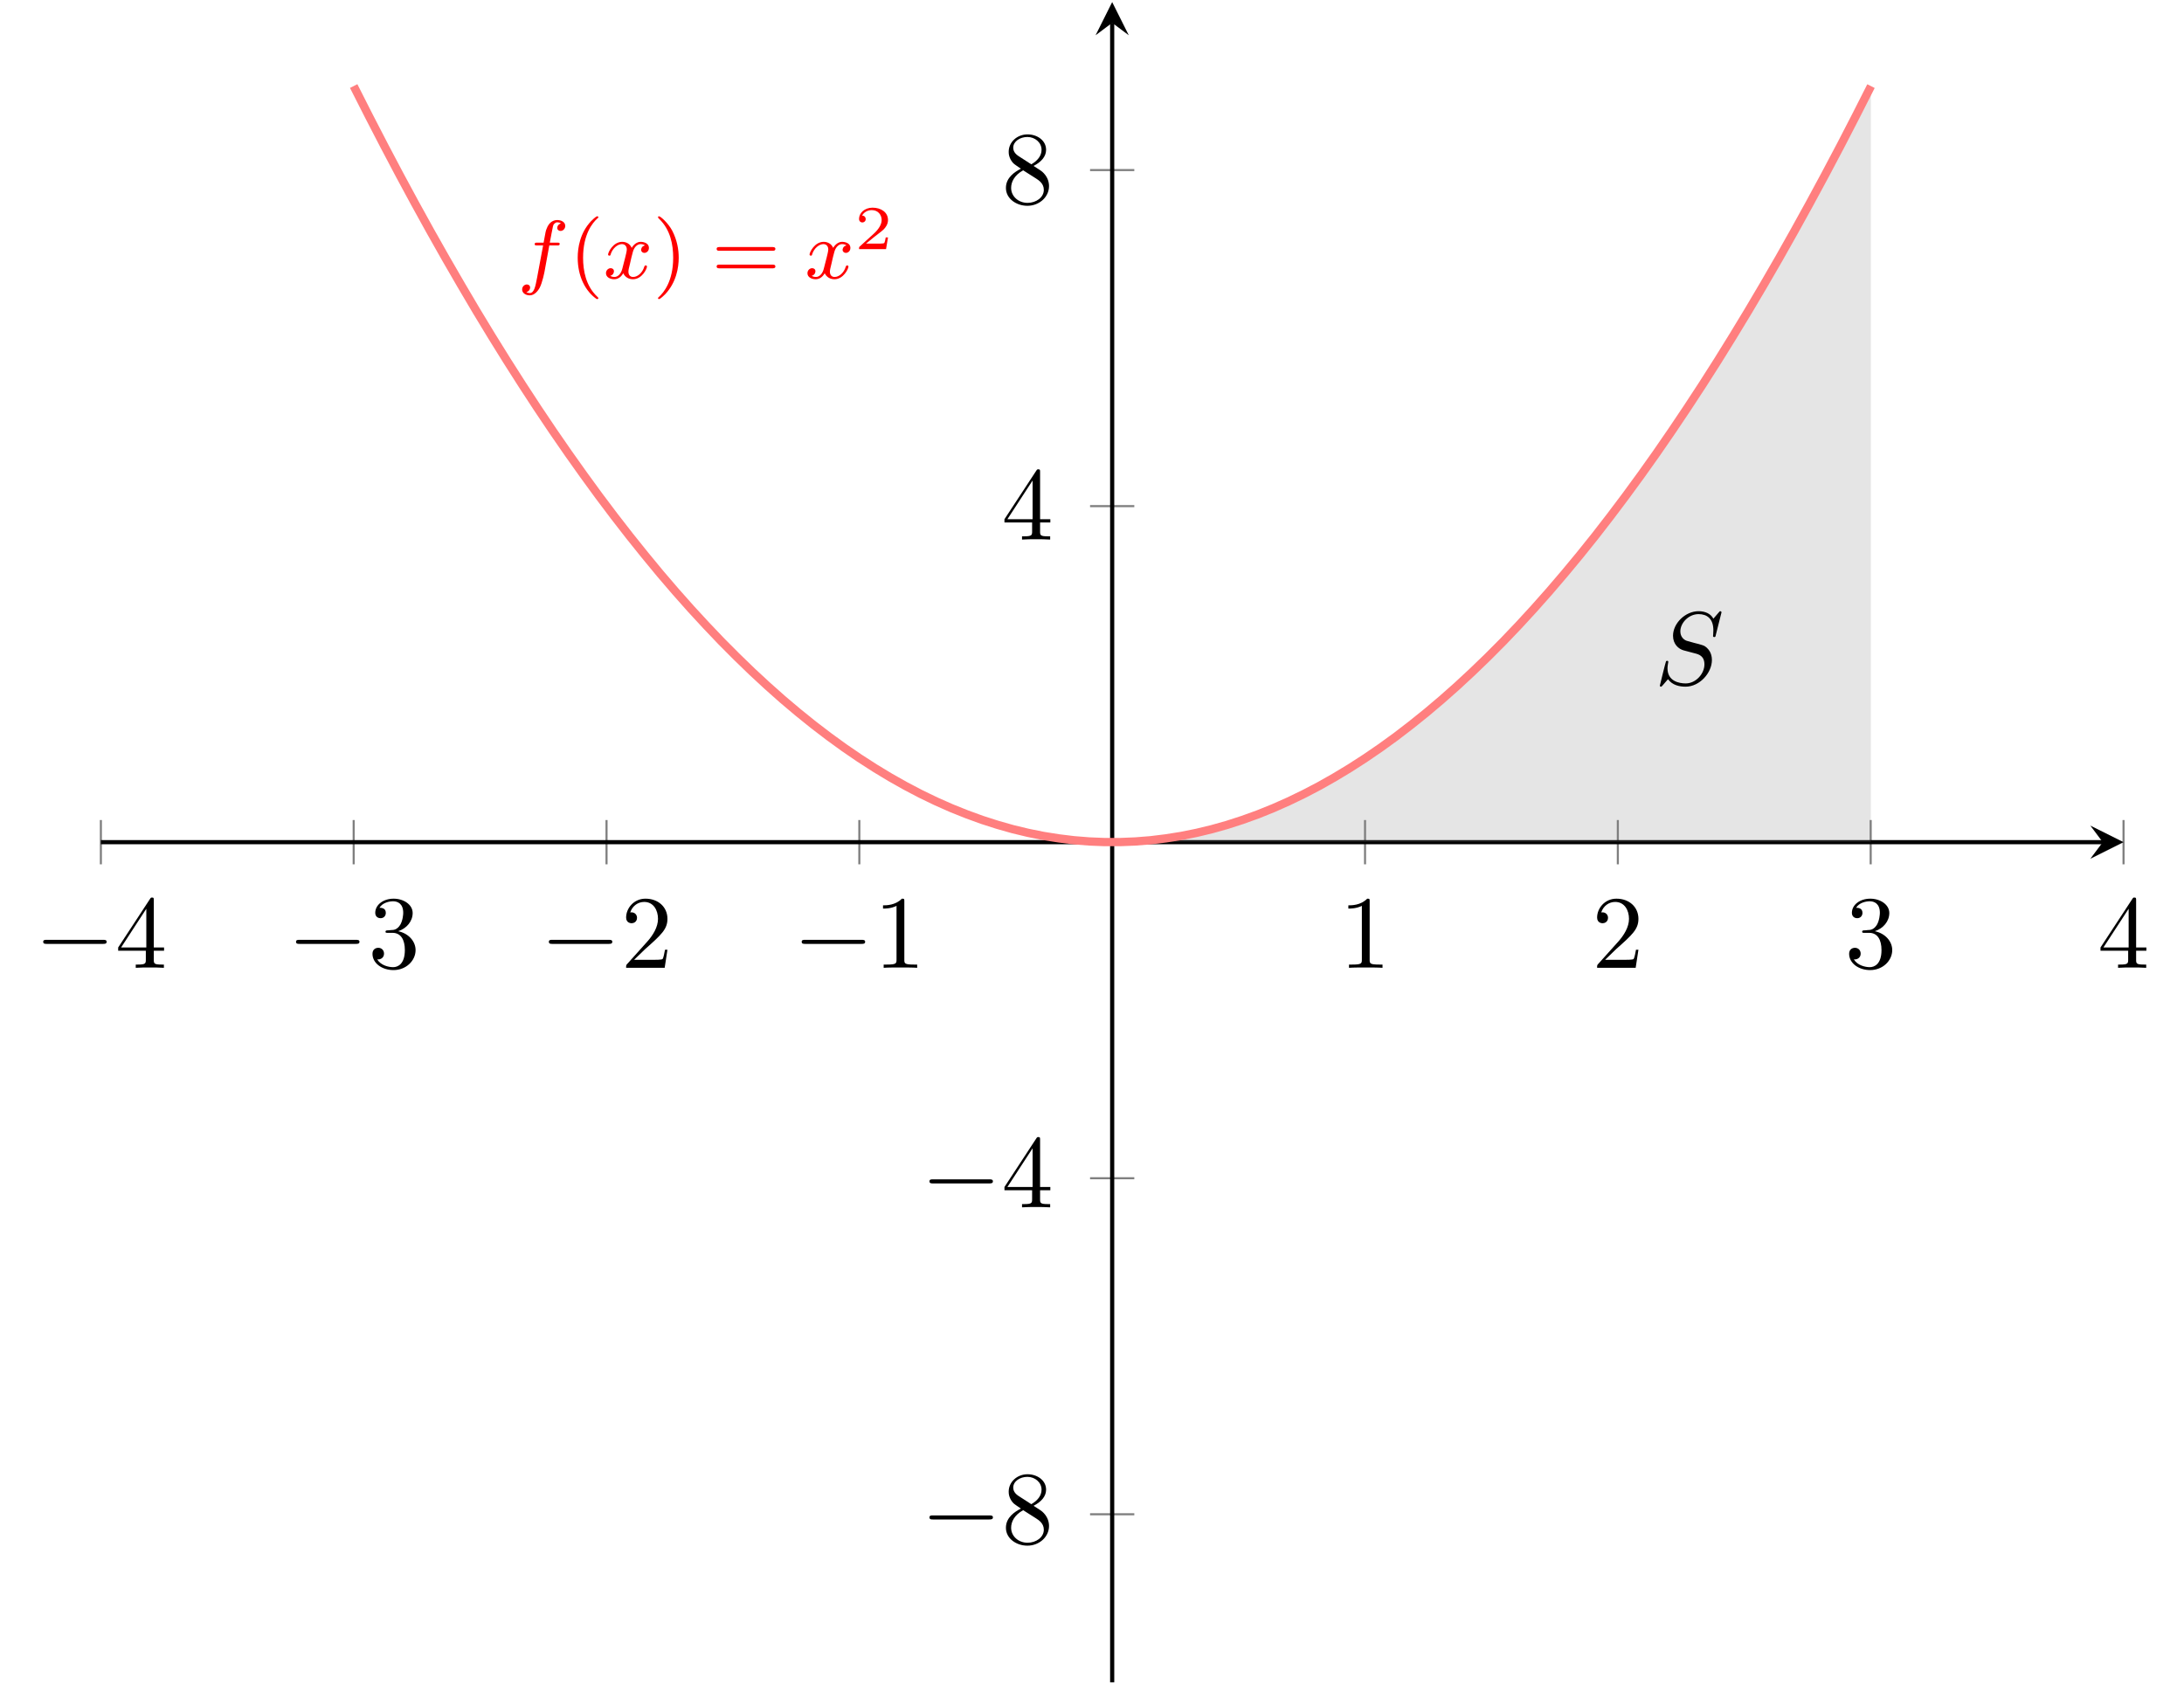
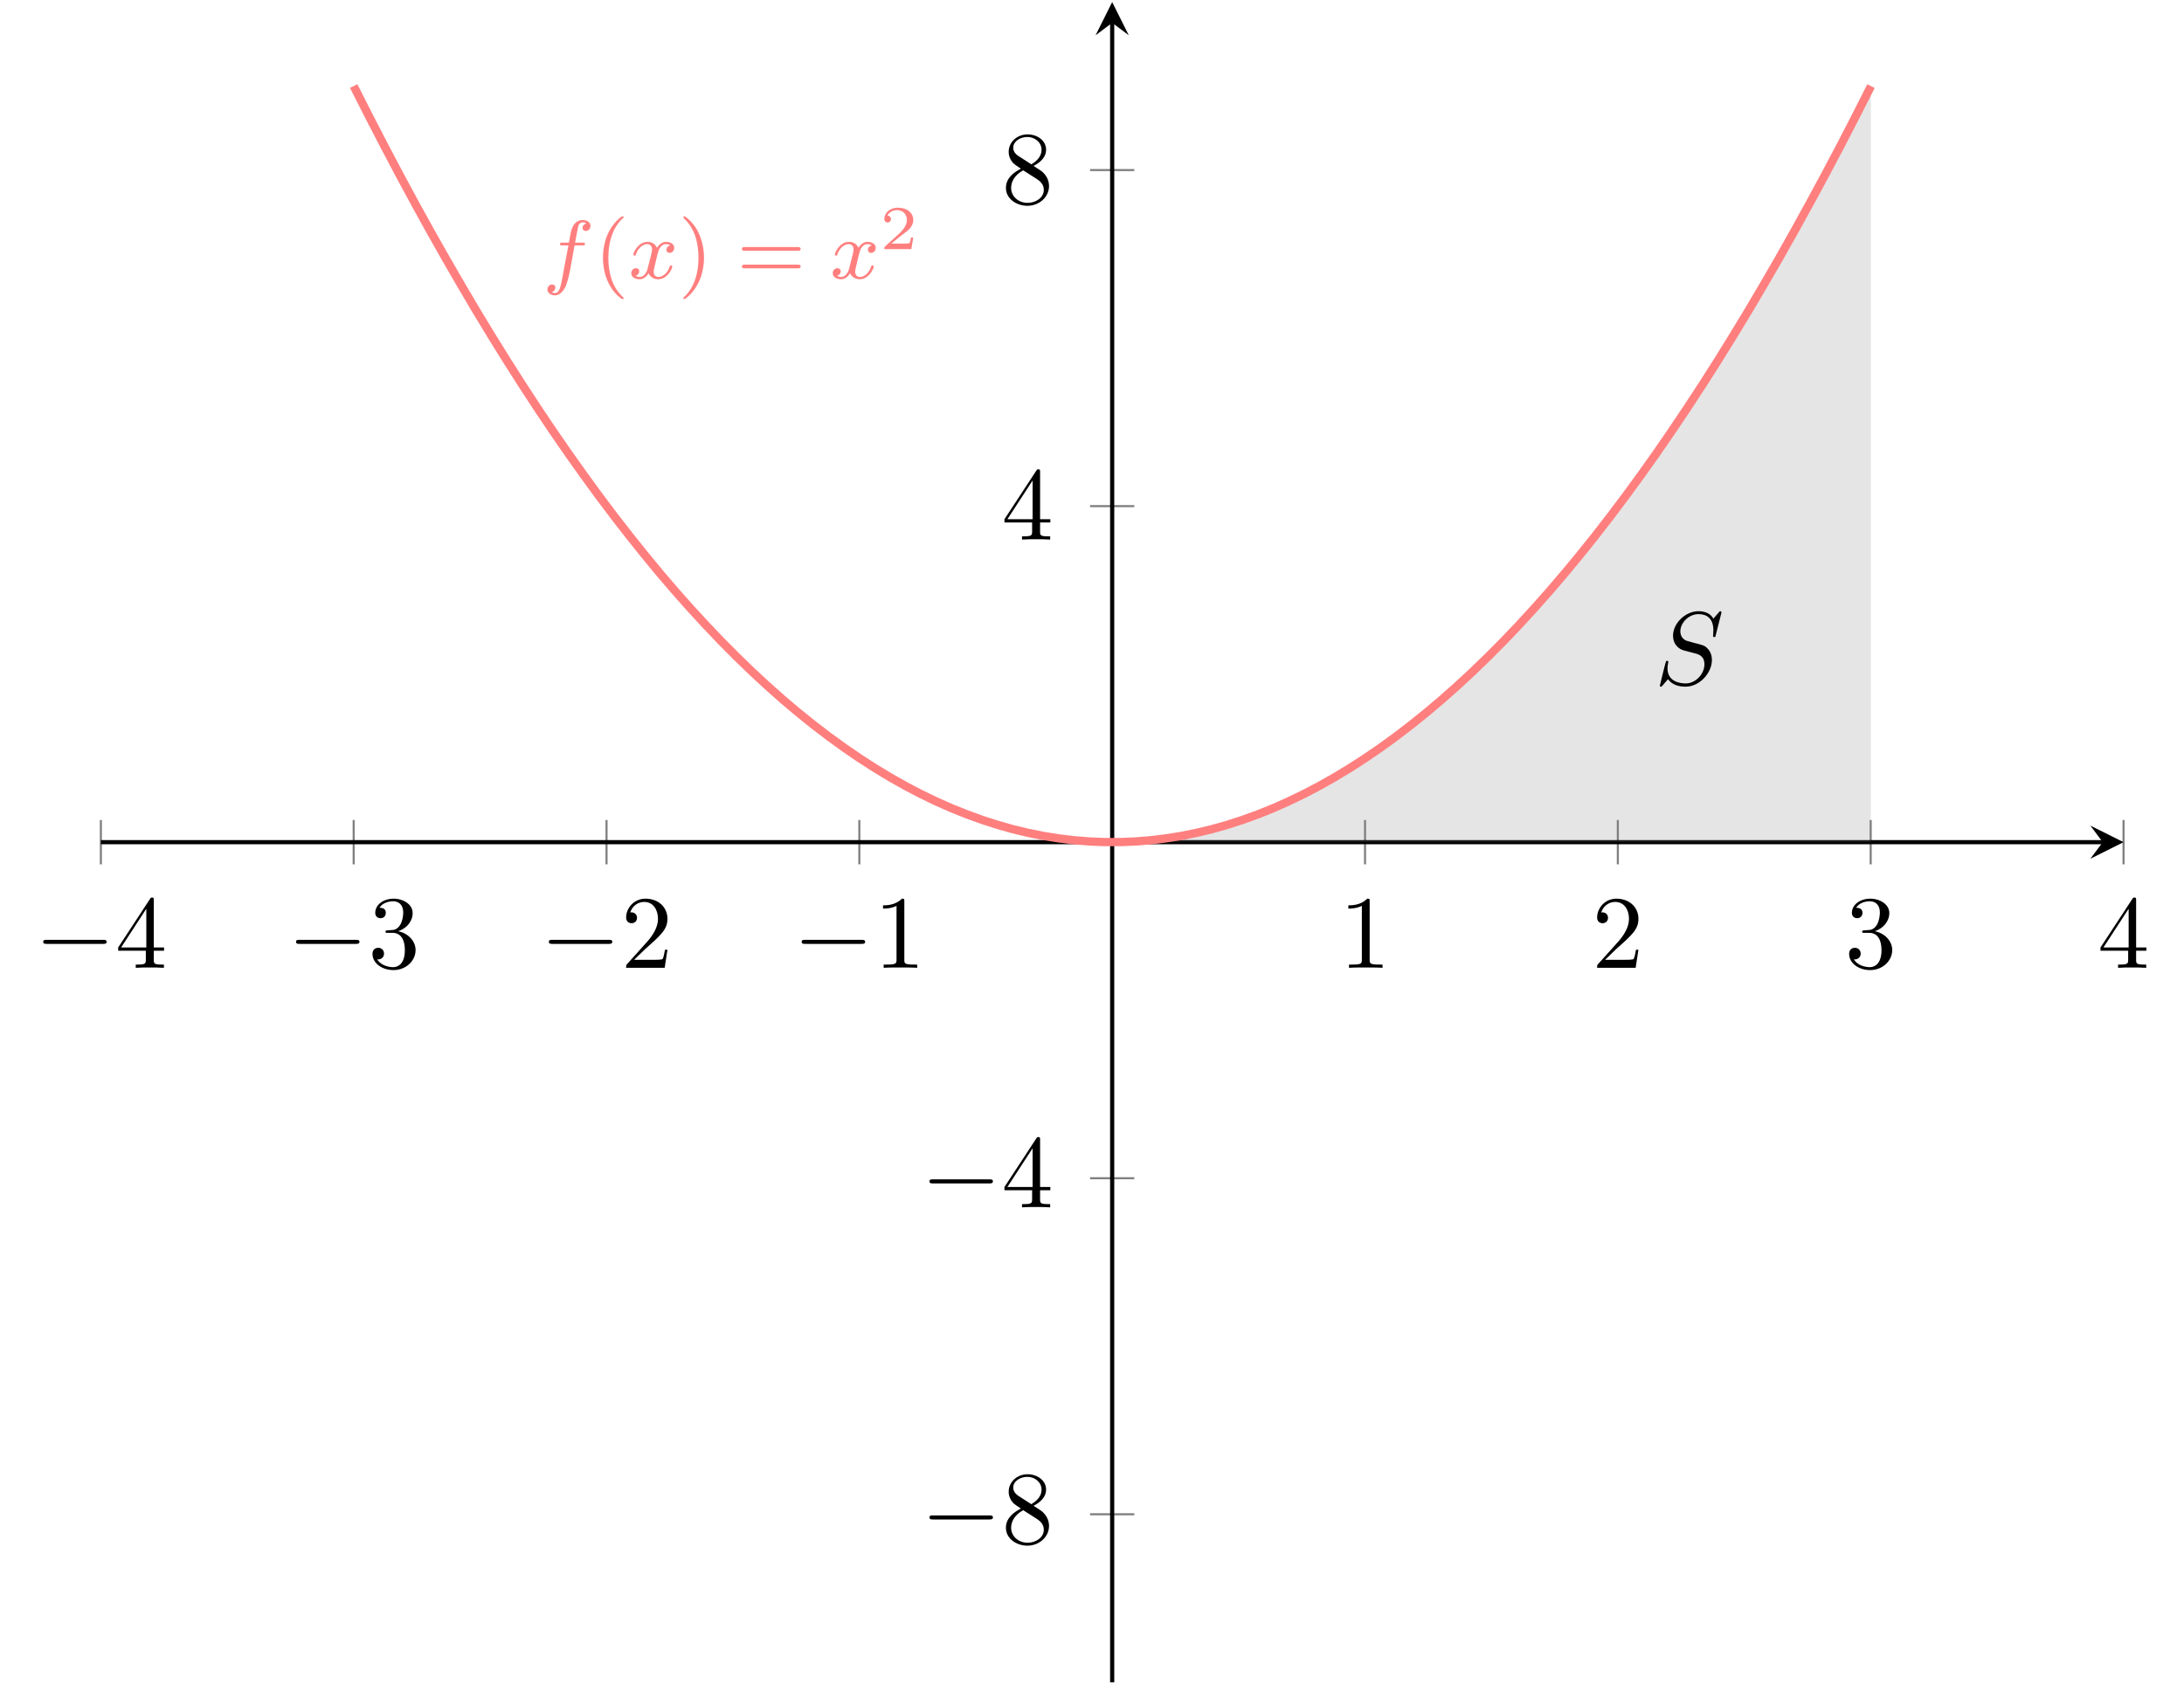
<svg xmlns="http://www.w3.org/2000/svg" xmlns:xlink="http://www.w3.org/1999/xlink" width="209.763pt" height="161.793pt" viewBox="0 0 209.763 161.793" version="1.2" id="svg194">
  <defs id="defs67">
    <g id="g59">
      <symbol overflow="visible" id="glyph0-0">
        <path style="stroke:none;" d="" id="path2" />
      </symbol>
      <symbol overflow="visible" id="glyph0-1">
        <path style="stroke:none;" d="M 6.562 -2.297 C 6.734 -2.297 6.922 -2.297 6.922 -2.5 C 6.922 -2.688 6.734 -2.688 6.562 -2.688 L 1.172 -2.688 C 1 -2.688 0.828 -2.688 0.828 -2.5 C 0.828 -2.297 1 -2.297 1.172 -2.297 Z M 6.562 -2.297 " id="path5" />
      </symbol>
      <symbol overflow="visible" id="glyph1-0">
        <path style="stroke:none;" d="" id="path8" />
      </symbol>
      <symbol overflow="visible" id="glyph1-1">
        <path style="stroke:none;" d="M 2.938 -1.641 L 2.938 -0.781 C 2.938 -0.422 2.906 -0.312 2.172 -0.312 L 1.969 -0.312 L 1.969 0 C 2.375 -0.031 2.891 -0.031 3.312 -0.031 C 3.734 -0.031 4.25 -0.031 4.672 0 L 4.672 -0.312 L 4.453 -0.312 C 3.719 -0.312 3.703 -0.422 3.703 -0.781 L 3.703 -1.641 L 4.688 -1.641 L 4.688 -1.953 L 3.703 -1.953 L 3.703 -6.484 C 3.703 -6.688 3.703 -6.75 3.531 -6.75 C 3.453 -6.75 3.422 -6.75 3.344 -6.625 L 0.281 -1.953 L 0.281 -1.641 Z M 2.984 -1.953 L 0.562 -1.953 L 2.984 -5.672 Z M 2.984 -1.953 " id="path11" />
      </symbol>
      <symbol overflow="visible" id="glyph1-2">
        <path style="stroke:none;" d="M 2.891 -3.516 C 3.703 -3.781 4.281 -4.469 4.281 -5.266 C 4.281 -6.078 3.406 -6.641 2.453 -6.641 C 1.453 -6.641 0.688 -6.047 0.688 -5.281 C 0.688 -4.953 0.906 -4.766 1.203 -4.766 C 1.5 -4.766 1.703 -4.984 1.703 -5.281 C 1.703 -5.766 1.234 -5.766 1.094 -5.766 C 1.391 -6.266 2.047 -6.391 2.406 -6.391 C 2.828 -6.391 3.375 -6.172 3.375 -5.281 C 3.375 -5.156 3.344 -4.578 3.094 -4.141 C 2.797 -3.656 2.453 -3.625 2.203 -3.625 C 2.125 -3.609 1.891 -3.594 1.812 -3.594 C 1.734 -3.578 1.672 -3.562 1.672 -3.469 C 1.672 -3.359 1.734 -3.359 1.906 -3.359 L 2.344 -3.359 C 3.156 -3.359 3.531 -2.688 3.531 -1.703 C 3.531 -0.344 2.844 -0.062 2.406 -0.062 C 1.969 -0.062 1.219 -0.234 0.875 -0.812 C 1.219 -0.766 1.531 -0.984 1.531 -1.359 C 1.531 -1.719 1.266 -1.922 0.984 -1.922 C 0.734 -1.922 0.422 -1.781 0.422 -1.344 C 0.422 -0.438 1.344 0.219 2.438 0.219 C 3.656 0.219 4.562 -0.688 4.562 -1.703 C 4.562 -2.516 3.922 -3.297 2.891 -3.516 Z M 2.891 -3.516 " id="path14" />
      </symbol>
      <symbol overflow="visible" id="glyph1-3">
        <path style="stroke:none;" d="M 1.266 -0.766 L 2.328 -1.797 C 3.875 -3.172 4.469 -3.703 4.469 -4.703 C 4.469 -5.844 3.578 -6.641 2.359 -6.641 C 1.234 -6.641 0.5 -5.719 0.5 -4.828 C 0.5 -4.281 1 -4.281 1.031 -4.281 C 1.203 -4.281 1.547 -4.391 1.547 -4.812 C 1.547 -5.062 1.359 -5.328 1.016 -5.328 C 0.938 -5.328 0.922 -5.328 0.891 -5.312 C 1.109 -5.969 1.656 -6.328 2.234 -6.328 C 3.141 -6.328 3.562 -5.516 3.562 -4.703 C 3.562 -3.906 3.078 -3.125 2.516 -2.5 L 0.609 -0.375 C 0.5 -0.266 0.5 -0.234 0.5 0 L 4.203 0 L 4.469 -1.734 L 4.234 -1.734 C 4.172 -1.438 4.109 -1 4 -0.844 C 3.938 -0.766 3.281 -0.766 3.062 -0.766 Z M 1.266 -0.766 " id="path17" />
      </symbol>
      <symbol overflow="visible" id="glyph1-4">
        <path style="stroke:none;" d="M 2.938 -6.375 C 2.938 -6.625 2.938 -6.641 2.703 -6.641 C 2.078 -6 1.203 -6 0.891 -6 L 0.891 -5.688 C 1.094 -5.688 1.672 -5.688 2.188 -5.953 L 2.188 -0.781 C 2.188 -0.422 2.156 -0.312 1.266 -0.312 L 0.953 -0.312 L 0.953 0 C 1.297 -0.031 2.156 -0.031 2.562 -0.031 C 2.953 -0.031 3.828 -0.031 4.172 0 L 4.172 -0.312 L 3.859 -0.312 C 2.953 -0.312 2.938 -0.422 2.938 -0.781 Z M 2.938 -6.375 " id="path20" />
      </symbol>
      <symbol overflow="visible" id="glyph1-5">
        <path style="stroke:none;" d="M 1.625 -4.562 C 1.172 -4.859 1.125 -5.188 1.125 -5.359 C 1.125 -5.969 1.781 -6.391 2.484 -6.391 C 3.203 -6.391 3.844 -5.875 3.844 -5.156 C 3.844 -4.578 3.453 -4.109 2.859 -3.766 Z M 3.078 -3.609 C 3.797 -3.984 4.281 -4.5 4.281 -5.156 C 4.281 -6.078 3.406 -6.641 2.5 -6.641 C 1.5 -6.641 0.688 -5.906 0.688 -4.969 C 0.688 -4.797 0.703 -4.344 1.125 -3.875 C 1.234 -3.766 1.609 -3.516 1.859 -3.344 C 1.281 -3.047 0.422 -2.5 0.422 -1.5 C 0.422 -0.453 1.438 0.219 2.484 0.219 C 3.609 0.219 4.562 -0.609 4.562 -1.672 C 4.562 -2.031 4.453 -2.484 4.062 -2.906 C 3.875 -3.109 3.719 -3.203 3.078 -3.609 Z M 2.078 -3.188 L 3.312 -2.406 C 3.594 -2.219 4.062 -1.922 4.062 -1.312 C 4.062 -0.578 3.312 -0.062 2.5 -0.062 C 1.641 -0.062 0.922 -0.672 0.922 -1.5 C 0.922 -2.078 1.234 -2.719 2.078 -3.188 Z M 2.078 -3.188 " id="path23" />
      </symbol>
      <symbol overflow="visible" id="glyph2-0">
        <path style="stroke:none;" d="" id="path26" />
      </symbol>
      <symbol overflow="visible" id="glyph2-1">
        <path style="stroke:none;" d="M 3.047 -3.172 L 3.797 -3.172 C 3.953 -3.172 4.047 -3.172 4.047 -3.328 C 4.047 -3.438 3.938 -3.438 3.812 -3.438 L 3.094 -3.438 C 3.234 -4.156 3.312 -4.609 3.391 -4.969 C 3.422 -5.094 3.438 -5.188 3.562 -5.281 C 3.672 -5.375 3.734 -5.391 3.812 -5.391 C 3.938 -5.391 4.062 -5.359 4.172 -5.297 C 4.125 -5.281 4.078 -5.266 4.047 -5.234 C 3.906 -5.156 3.812 -5.016 3.812 -4.859 C 3.812 -4.672 3.953 -4.562 4.125 -4.562 C 4.359 -4.562 4.578 -4.766 4.578 -5.047 C 4.578 -5.422 4.188 -5.609 3.812 -5.609 C 3.531 -5.609 3.031 -5.484 2.781 -4.75 C 2.703 -4.562 2.703 -4.547 2.5 -3.438 L 1.891 -3.438 C 1.734 -3.438 1.641 -3.438 1.641 -3.281 C 1.641 -3.172 1.75 -3.172 1.875 -3.172 L 2.453 -3.172 L 1.875 -0.078 C 1.719 0.719 1.609 1.406 1.172 1.406 C 1.156 1.406 0.984 1.406 0.844 1.312 C 1.203 1.219 1.203 0.891 1.203 0.875 C 1.203 0.688 1.062 0.578 0.891 0.578 C 0.672 0.578 0.438 0.766 0.438 1.062 C 0.438 1.406 0.781 1.625 1.172 1.625 C 1.672 1.625 2 1.109 2.109 0.922 C 2.391 0.391 2.578 -0.609 2.594 -0.688 Z M 3.047 -3.172 " id="path29" />
      </symbol>
      <symbol overflow="visible" id="glyph2-2">
        <path style="stroke:none;" d="M 4 -3.172 C 3.641 -3.094 3.625 -2.781 3.625 -2.75 C 3.625 -2.578 3.766 -2.453 3.938 -2.453 C 4.109 -2.453 4.375 -2.594 4.375 -2.938 C 4.375 -3.391 3.875 -3.516 3.578 -3.516 C 3.219 -3.516 2.906 -3.25 2.719 -2.938 C 2.547 -3.359 2.141 -3.516 1.812 -3.516 C 0.938 -3.516 0.453 -2.516 0.453 -2.297 C 0.453 -2.219 0.516 -2.188 0.578 -2.188 C 0.672 -2.188 0.688 -2.234 0.703 -2.328 C 0.891 -2.906 1.375 -3.297 1.781 -3.297 C 2.094 -3.297 2.25 -3.062 2.25 -2.781 C 2.25 -2.625 2.156 -2.25 2.094 -2 C 2.031 -1.766 1.859 -1.062 1.812 -0.906 C 1.703 -0.484 1.422 -0.141 1.062 -0.141 C 1.031 -0.141 0.828 -0.141 0.656 -0.25 C 1.016 -0.344 1.016 -0.672 1.016 -0.688 C 1.016 -0.875 0.875 -0.984 0.703 -0.984 C 0.484 -0.984 0.25 -0.797 0.25 -0.5 C 0.25 -0.125 0.641 0.078 1.047 0.078 C 1.469 0.078 1.766 -0.234 1.906 -0.5 C 2.094 -0.109 2.453 0.078 2.844 0.078 C 3.703 0.078 4.188 -0.922 4.188 -1.141 C 4.188 -1.219 4.125 -1.25 4.062 -1.25 C 3.969 -1.25 3.953 -1.188 3.922 -1.109 C 3.766 -0.578 3.312 -0.141 2.859 -0.141 C 2.594 -0.141 2.406 -0.312 2.406 -0.656 C 2.406 -0.812 2.453 -1 2.562 -1.438 C 2.609 -1.688 2.781 -2.375 2.828 -2.531 C 2.938 -2.953 3.219 -3.297 3.578 -3.297 C 3.625 -3.297 3.828 -3.297 4 -3.172 Z M 4 -3.172 " id="path32" />
      </symbol>
      <symbol overflow="visible" id="glyph3-0">
        <path style="stroke:none;" d="" id="path35" />
      </symbol>
      <symbol overflow="visible" id="glyph3-1">
        <path style="stroke:none;" d="M 2.656 1.984 C 2.719 1.984 2.812 1.984 2.812 1.891 C 2.812 1.859 2.812 1.859 2.703 1.75 C 1.609 0.719 1.344 -0.75 1.344 -1.984 C 1.344 -4.281 2.281 -5.359 2.688 -5.734 C 2.812 -5.828 2.812 -5.844 2.812 -5.875 C 2.812 -5.922 2.781 -5.969 2.703 -5.969 C 2.578 -5.969 2.172 -5.562 2.109 -5.5 C 1.047 -4.375 0.828 -2.953 0.828 -1.984 C 0.828 -0.203 1.562 1.234 2.656 1.984 Z M 2.656 1.984 " id="path38" />
      </symbol>
      <symbol overflow="visible" id="glyph3-2">
        <path style="stroke:none;" d="M 2.469 -1.984 C 2.469 -2.75 2.328 -3.656 1.844 -4.594 C 1.453 -5.328 0.719 -5.969 0.578 -5.969 C 0.5 -5.969 0.484 -5.922 0.484 -5.875 C 0.484 -5.844 0.484 -5.828 0.578 -5.734 C 1.688 -4.672 1.938 -3.219 1.938 -1.984 C 1.938 0.297 1 1.375 0.594 1.75 C 0.484 1.844 0.484 1.859 0.484 1.891 C 0.484 1.938 0.5 1.984 0.578 1.984 C 0.703 1.984 1.109 1.578 1.172 1.516 C 2.234 0.391 2.469 -1.031 2.469 -1.984 Z M 2.469 -1.984 " id="path41" />
      </symbol>
      <symbol overflow="visible" id="glyph3-3">
        <path style="stroke:none;" d="M 5.828 -2.656 C 5.938 -2.656 6.109 -2.656 6.109 -2.844 C 6.109 -3.016 5.906 -3.016 5.797 -3.016 L 0.781 -3.016 C 0.656 -3.016 0.469 -3.016 0.469 -2.844 C 0.469 -2.656 0.625 -2.656 0.75 -2.656 Z M 5.797 -0.969 C 5.906 -0.969 6.109 -0.969 6.109 -1.141 C 6.109 -1.328 5.938 -1.328 5.828 -1.328 L 0.75 -1.328 C 0.625 -1.328 0.469 -1.328 0.469 -1.141 C 0.469 -0.969 0.656 -0.969 0.781 -0.969 Z M 5.797 -0.969 " id="path44" />
      </symbol>
      <symbol overflow="visible" id="glyph4-0">
        <path style="stroke:none;" d="" id="path47" />
      </symbol>
      <symbol overflow="visible" id="glyph4-1">
        <path style="stroke:none;" d="M 3.219 -1.125 L 3 -1.125 C 2.984 -1.031 2.922 -0.641 2.844 -0.578 C 2.797 -0.531 2.312 -0.531 2.219 -0.531 L 1.109 -0.531 L 1.875 -1.156 C 2.078 -1.328 2.609 -1.703 2.797 -1.891 C 2.969 -2.062 3.219 -2.375 3.219 -2.797 C 3.219 -3.547 2.547 -3.984 1.734 -3.984 C 0.969 -3.984 0.438 -3.469 0.438 -2.906 C 0.438 -2.609 0.688 -2.562 0.75 -2.562 C 0.906 -2.562 1.078 -2.672 1.078 -2.891 C 1.078 -3.016 1 -3.219 0.734 -3.219 C 0.875 -3.516 1.234 -3.75 1.656 -3.75 C 2.281 -3.75 2.609 -3.281 2.609 -2.797 C 2.609 -2.375 2.328 -1.938 1.922 -1.547 L 0.5 -0.25 C 0.438 -0.188 0.438 -0.188 0.438 0 L 3.031 0 Z M 3.219 -1.125 " id="path50" />
      </symbol>
      <symbol overflow="visible" id="glyph5-0">
        <path style="stroke:none;" d="" id="path53" />
      </symbol>
      <symbol overflow="visible" id="glyph5-1">
        <path style="stroke:none;" d="M 6.438 -6.922 C 6.438 -6.953 6.406 -7.031 6.312 -7.031 C 6.266 -7.031 6.266 -7.016 6.141 -6.875 L 5.656 -6.312 C 5.406 -6.781 4.891 -7.031 4.234 -7.031 C 2.969 -7.031 1.781 -5.875 1.781 -4.672 C 1.781 -3.875 2.297 -3.406 2.812 -3.266 L 3.875 -2.984 C 4.25 -2.891 4.797 -2.734 4.797 -1.922 C 4.797 -1.031 3.984 -0.094 3 -0.094 C 2.359 -0.094 1.25 -0.312 1.25 -1.547 C 1.25 -1.781 1.312 -2.031 1.312 -2.078 C 1.328 -2.125 1.328 -2.141 1.328 -2.156 C 1.328 -2.25 1.266 -2.266 1.219 -2.266 C 1.172 -2.266 1.141 -2.25 1.109 -2.219 C 1.078 -2.188 0.516 0.094 0.516 0.125 C 0.516 0.172 0.562 0.219 0.625 0.219 C 0.672 0.219 0.688 0.203 0.812 0.062 L 1.297 -0.5 C 1.719 0.078 2.406 0.219 2.984 0.219 C 4.344 0.219 5.516 -1.109 5.516 -2.344 C 5.516 -3.031 5.172 -3.375 5.031 -3.516 C 4.797 -3.734 4.641 -3.781 3.766 -4 C 3.531 -4.062 3.188 -4.172 3.094 -4.188 C 2.828 -4.281 2.484 -4.562 2.484 -5.094 C 2.484 -5.906 3.281 -6.75 4.234 -6.75 C 5.047 -6.75 5.656 -6.312 5.656 -5.203 C 5.656 -4.891 5.625 -4.703 5.625 -4.641 C 5.625 -4.641 5.625 -4.547 5.734 -4.547 C 5.844 -4.547 5.859 -4.578 5.891 -4.75 Z M 6.438 -6.922 " id="path56" />
      </symbol>
    </g>
    <clipPath id="clip1">
      <path d="M 106 1 L 108 1 L 108 161.793 L 106 161.793 Z M 106 1 " id="path61" />
    </clipPath>
    <clipPath id="clip2">
      <path d="M 22 0.199 L 191 0.199 L 191 93 L 22 93 Z M 22 0.199 " id="path64" />
    </clipPath>
  </defs>
  <g id="surface1">
    <path style="fill:none;stroke:#7f7f7f;stroke-width:0.199;stroke-linecap:butt;stroke-linejoin:miter;stroke-miterlimit:10;stroke-opacity:1" d="m 0.002,78.571 v 4.254 m 24.281,-4.254 v 4.254 m 24.285,-4.254 v 4.254 m 24.281,-4.254 v 4.254 m 48.57,-4.254 v 4.254 m 24.281,-4.254 v 4.254 m 24.285,-4.254 v 4.254 m 24.285,-4.254 v 4.254" transform="matrix(1,0,0,-1,9.686,161.594)" id="path69" />
    <path style="fill:none;stroke:#7f7f7f;stroke-width:0.199;stroke-linecap:butt;stroke-linejoin:miter;stroke-miterlimit:10;stroke-opacity:1" d="m 95.009,16.141 h 4.25 m -4.25,32.277 h 4.25 m -4.25,64.559 h 4.25 m -4.25,32.281 h 4.25" transform="matrix(1,0,0,-1,9.686,161.594)" id="path71" />
    <path style="fill:none;stroke:#000000;stroke-width:0.399;stroke-linecap:butt;stroke-linejoin:miter;stroke-miterlimit:10;stroke-opacity:1" d="M 0.002,80.699 H 192.275" transform="matrix(1,0,0,-1,9.686,161.594)" id="path73" />
    <path style="fill:#000000;fill-opacity:1;fill-rule:nonzero;stroke:none" d="m 203.957,80.895 -3.191,-1.594 1.195,1.594 -1.195,1.594" id="path75" />
    <g clip-path="url(#clip1)" clip-rule="nonzero" id="g79">
      <path style="fill:none;stroke:#000000;stroke-width:0.399;stroke-linecap:butt;stroke-linejoin:miter;stroke-miterlimit:10;stroke-opacity:1" d="M 97.134,2.5e-4 V 159.403" transform="matrix(1,0,0,-1,9.686,161.594)" id="path77" />
    </g>
    <path style="fill:#000000;fill-opacity:1;fill-rule:nonzero;stroke:none" d="m 106.82,0.199 -1.594,3.188 1.594,-1.195 1.594,1.195" id="path81" />
    <path style="fill:#7f7f7f;fill-opacity:0.2;fill-rule:nonzero;stroke:none" d="m 106.82,80.887 h 0.734 l 1.473,-0.059 1.473,-0.117 1.469,-0.18 1.473,-0.234 L 114.914,80 l 1.473,-0.355 1.469,-0.414 1.473,-0.477 1.473,-0.531 1.473,-0.594 1.469,-0.652 1.473,-0.711 1.473,-0.77 1.473,-0.832 1.469,-0.887 1.473,-0.949 1.473,-1.008 1.473,-1.066 1.469,-1.129 1.473,-1.184 1.473,-1.246 1.473,-1.305 1.469,-1.363 1.473,-1.422 1.473,-1.48 1.473,-1.543 1.473,-1.602 1.469,-1.656 1.473,-1.723 1.473,-1.777 1.473,-1.836 1.469,-1.898 1.473,-1.957 1.473,-2.016 1.473,-2.074 1.469,-2.133 1.473,-2.195 1.473,-2.25 1.473,-2.312 1.469,-2.371 1.473,-2.43 1.473,-2.492 1.473,-2.547 1.469,-2.609 1.473,-2.668 1.473,-2.727 1.473,-2.785 1.469,-2.844 1.477,-2.914 v 72.629 h -72.852 z m 0,0" id="path83" />
    <g style="fill:#000000;fill-opacity:1" id="g87">
      <use xlink:href="#glyph0-1" x="3.321" y="92.963" id="use85" />
    </g>
    <g style="fill:#000000;fill-opacity:1" id="g91">
      <use xlink:href="#glyph1-1" x="11.069" y="92.963" id="use89" />
    </g>
    <g style="fill:#000000;fill-opacity:1" id="g95">
      <use xlink:href="#glyph0-1" x="27.604" y="92.963" id="use93" />
    </g>
    <g style="fill:#000000;fill-opacity:1" id="g99">
      <use xlink:href="#glyph1-2" x="35.353" y="92.963" id="use97" />
    </g>
    <g style="fill:#000000;fill-opacity:1" id="g103">
      <use xlink:href="#glyph0-1" x="51.887" y="92.963" id="use101" />
    </g>
    <g style="fill:#000000;fill-opacity:1" id="g107">
      <use xlink:href="#glyph1-3" x="59.636" y="92.963" id="use105" />
    </g>
    <g style="fill:#000000;fill-opacity:1" id="g111">
      <use xlink:href="#glyph0-1" x="76.171" y="92.963" id="use109" />
    </g>
    <g style="fill:#000000;fill-opacity:1" id="g115">
      <use xlink:href="#glyph1-4" x="83.919" y="92.963" id="use113" />
    </g>
    <g style="fill:#000000;fill-opacity:1" id="g119">
      <use xlink:href="#glyph1-4" x="128.612" y="92.963" id="use117" />
    </g>
    <g style="fill:#000000;fill-opacity:1" id="g123">
      <use xlink:href="#glyph1-3" x="152.895" y="92.963" id="use121" />
    </g>
    <g style="fill:#000000;fill-opacity:1" id="g127">
      <use xlink:href="#glyph1-2" x="177.178" y="92.963" id="use125" />
    </g>
    <g style="fill:#000000;fill-opacity:1" id="g131">
      <use xlink:href="#glyph1-1" x="201.462" y="92.963" id="use129" />
    </g>
    <g style="fill:#000000;fill-opacity:1" id="g135">
      <use xlink:href="#glyph0-1" x="88.443" y="148.25" id="use133" />
    </g>
    <g style="fill:#000000;fill-opacity:1" id="g139">
      <use xlink:href="#glyph1-5" x="96.192" y="148.25" id="use137" />
    </g>
    <g style="fill:#000000;fill-opacity:1" id="g143">
      <use xlink:href="#glyph0-1" x="88.443" y="115.971" id="use141" />
    </g>
    <g style="fill:#000000;fill-opacity:1" id="g147">
      <use xlink:href="#glyph1-1" x="96.192" y="115.971" id="use145" />
    </g>
    <g style="fill:#000000;fill-opacity:1" id="g151">
      <use xlink:href="#glyph1-1" x="96.192" y="51.828" id="use149" />
    </g>
    <g style="fill:#000000;fill-opacity:1" id="g155">
      <use xlink:href="#glyph1-5" x="96.192" y="19.549" id="use153" />
    </g>
    <g clip-path="url(#clip2)" clip-rule="nonzero" id="g159">
      <path style="fill:none;stroke:#ff7f7f;stroke-width:0.797;stroke-linecap:butt;stroke-linejoin:miter;stroke-miterlimit:10;stroke-opacity:1" d="m 24.283,153.328 1.473,-2.906 1.473,-2.848 1.469,-2.785 1.473,-2.727 1.473,-2.668 1.473,-2.609 1.473,-2.547 1.469,-2.492 1.473,-2.43 1.473,-2.371 1.473,-2.312 1.469,-2.25 1.473,-2.195 1.473,-2.133 1.473,-2.074 1.469,-2.016 1.473,-1.957 1.473,-1.898 1.473,-1.836 1.469,-1.781 1.473,-1.719 1.473,-1.66 1.473,-1.598 1.469,-1.543 1.473,-1.48 1.473,-1.426 1.473,-1.363 1.469,-1.305 1.473,-1.242 1.473,-1.188 1.473,-1.125 1.469,-1.066 1.473,-1.008 1.473,-0.949 1.473,-0.891 1.469,-0.828 1.473,-0.773 1.473,-0.711 1.473,-0.652 1.473,-0.59 1.469,-0.535 1.473,-0.473 1.473,-0.418 1.473,-0.355 1.469,-0.297 1.473,-0.234 1.473,-0.18 1.473,-0.117 1.469,-0.059 h 1.473 l 1.473,0.059 1.473,0.117 1.469,0.18 1.473,0.234 1.473,0.297 1.473,0.355 1.469,0.414 1.473,0.477 1.473,0.531 1.473,0.594 1.469,0.652 1.473,0.711 1.473,0.77 1.473,0.832 1.469,0.887 1.473,0.949 1.473,1.008 1.473,1.066 1.469,1.129 1.473,1.184 1.473,1.246 1.473,1.305 1.469,1.363 1.473,1.422 1.473,1.48 1.473,1.543 1.473,1.602 1.469,1.656 1.473,1.723 1.473,1.777 1.473,1.836 1.469,1.898 1.473,1.957 1.473,2.016 1.473,2.074 1.469,2.133 1.473,2.195 1.473,2.25 1.473,2.312 1.469,2.371 1.473,2.43 1.473,2.492 1.473,2.547 1.469,2.609 1.473,2.668 1.473,2.727 1.473,2.785 1.469,2.844 1.473,2.906" transform="matrix(1,0,0,-1,9.686,161.594)" id="path157" />
    </g>
-     <g style="fill:#ff0000;fill-opacity:1" id="g163">
-       <use xlink:href="#glyph2-1" x="49.711" y="26.745" id="use161" />
+     <g style="fill:#ff7f7f;fill-opacity:1" id="g163">
+       <use xlink:href="#glyph2-1" x="52.139" y="26.745" id="use161" />
    </g>
-     <g style="fill:#ff0000;fill-opacity:1" id="g167">
-       <use xlink:href="#glyph3-1" x="54.658" y="26.745" id="use165" />
+     <g style="fill:#ff7f7f;fill-opacity:1" id="g167">
+       <use xlink:href="#glyph3-1" x="57.086" y="26.745" id="use165" />
    </g>
-     <g style="fill:#ff0000;fill-opacity:1" id="g171">
-       <use xlink:href="#glyph2-2" x="57.951" y="26.745" id="use169" />
+     <g style="fill:#ff7f7f;fill-opacity:1" id="g171">
+       <use xlink:href="#glyph2-2" x="60.379" y="26.745" id="use169" />
    </g>
-     <g style="fill:#ff0000;fill-opacity:1" id="g175">
-       <use xlink:href="#glyph3-2" x="62.718" y="26.745" id="use173" />
+     <g style="fill:#ff7f7f;fill-opacity:1" id="g175">
+       <use xlink:href="#glyph3-2" x="65.146" y="26.745" id="use173" />
    </g>
-     <g style="fill:#ff0000;fill-opacity:1" id="g179">
-       <use xlink:href="#glyph3-3" x="68.362" y="26.745" id="use177" />
+     <g style="fill:#ff7f7f;fill-opacity:1" id="g179">
+       <use xlink:href="#glyph3-3" x="70.79" y="26.745" id="use177" />
    </g>
-     <g style="fill:#ff0000;fill-opacity:1" id="g183">
-       <use xlink:href="#glyph2-2" x="77.302" y="26.745" id="use181" />
+     <g style="fill:#ff7f7f;fill-opacity:1" id="g183">
+       <use xlink:href="#glyph2-2" x="79.731" y="26.745" id="use181" />
    </g>
-     <g style="fill:#ff0000;fill-opacity:1" id="g187">
-       <use xlink:href="#glyph4-1" x="82.069" y="23.932" id="use185" />
+     <g style="fill:#ff7f7f;fill-opacity:1" id="g187">
+       <use xlink:href="#glyph4-1" x="84.497" y="23.932" id="use185" />
    </g>
    <g style="fill:#000000;fill-opacity:1" id="g191">
      <use xlink:href="#glyph5-1" x="158.905" y="65.74" id="use189" />
    </g>
  </g>
</svg>
